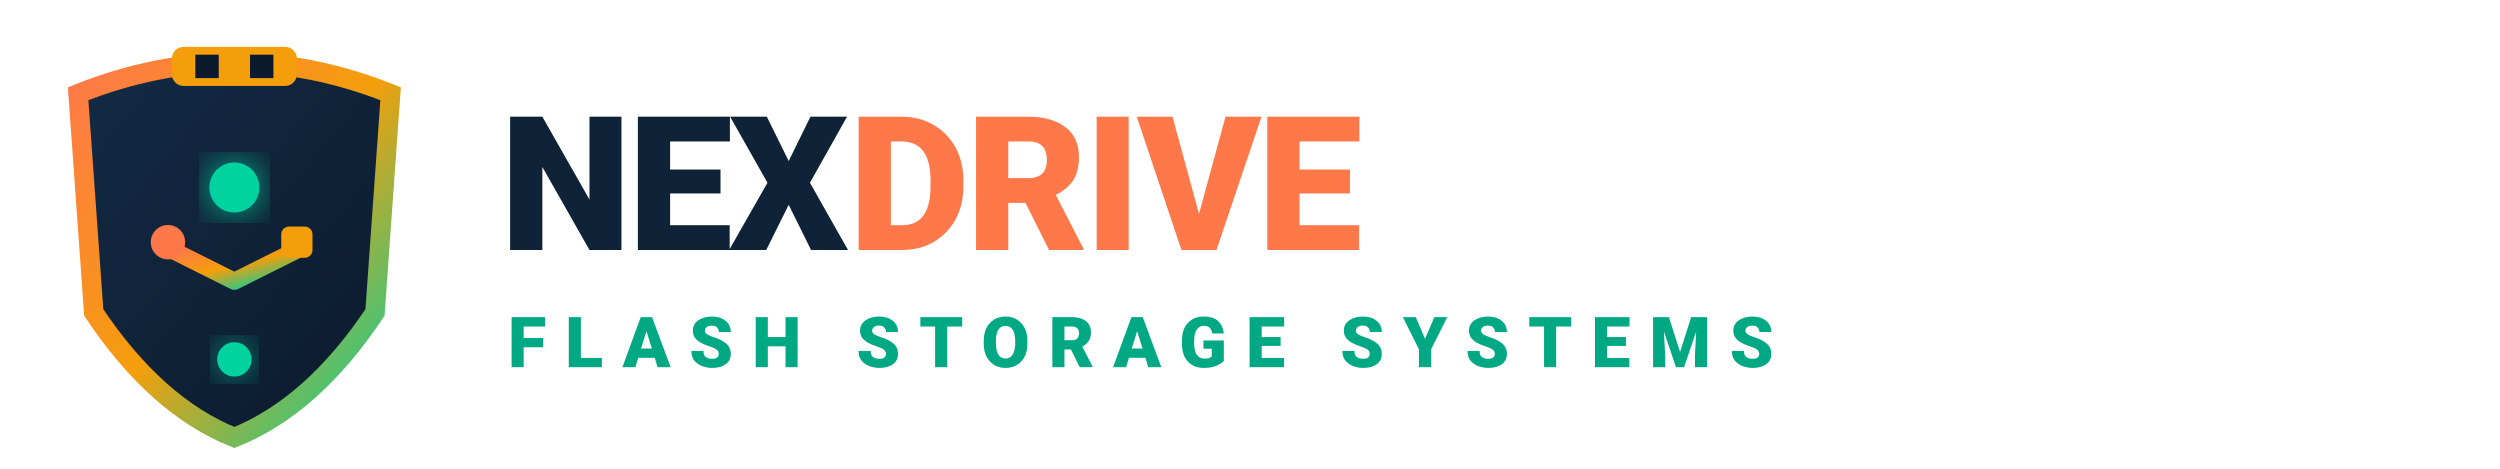
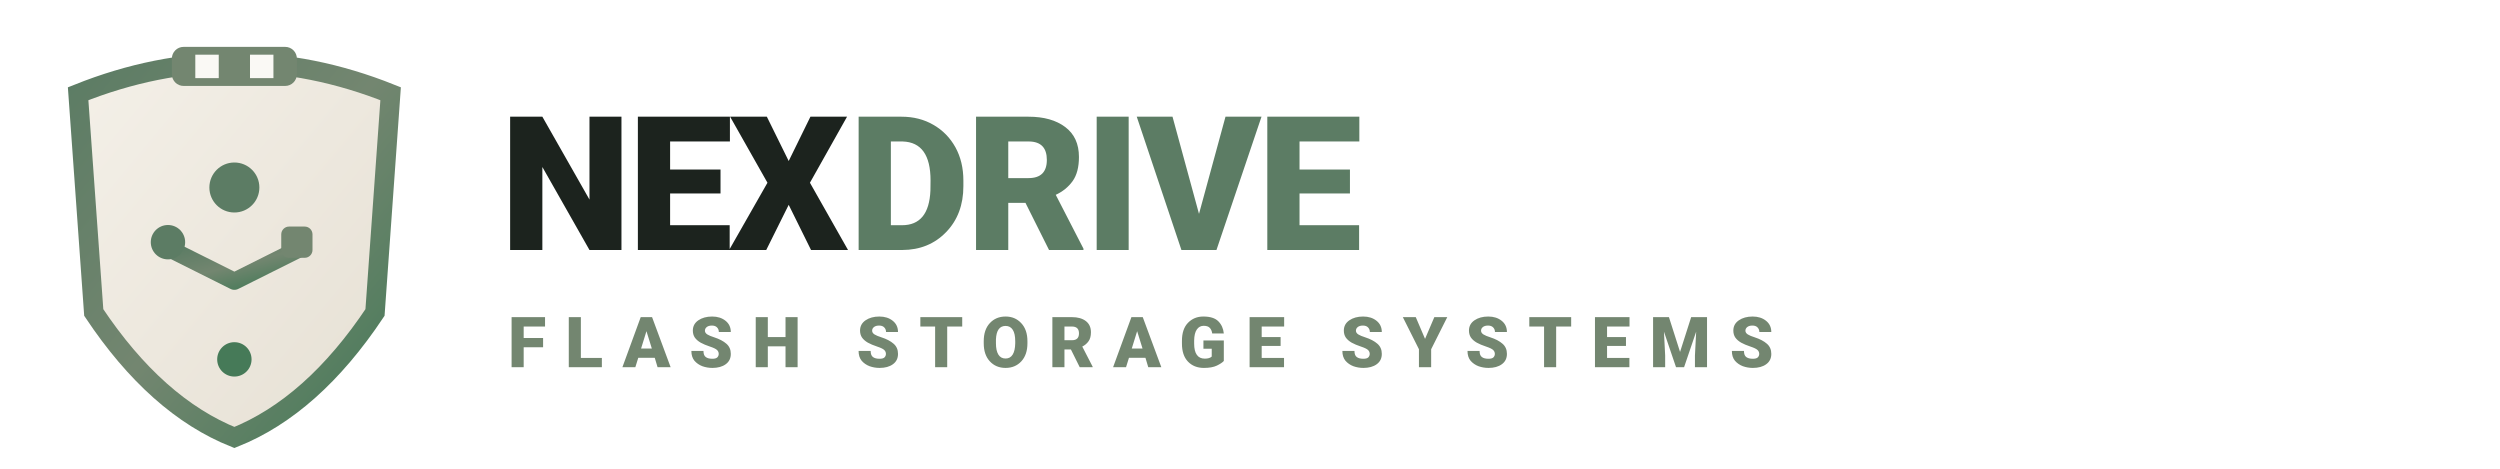
<svg xmlns="http://www.w3.org/2000/svg" viewBox="0 0 320 60" width="320" height="60" role="img" aria-label="NexDrive Flash Storage Solutions Logo">
  <defs>
    <linearGradient id="emblemGrad" x1="0%" y1="0%" x2="100%" y2="100%">
-       <stop offset="0%" stop-color="#FF7849" />
-       <stop offset="50%" stop-color="#F59E0B" />
-       <stop offset="100%" stop-color="#00D2A0" />
+       <stop offset="0%" stop-color="#5C7C64" />
+       <stop offset="50%" stop-color="#738670" />
+       <stop offset="100%" stop-color="#467A58" />
    </linearGradient>
    <linearGradient id="shieldBg" x1="0%" y1="0%" x2="100%" y2="100%">
-       <stop offset="0%" stop-color="#132B45" />
-       <stop offset="100%" stop-color="#0B1A2C" />
+       <stop offset="0%" stop-color="#F4F0E8" />
+       <stop offset="100%" stop-color="#E6E0D4" />
    </linearGradient>
-     <filter id="logoGlow" x="-20%" y="-20%" width="140%" height="140%">
-       <feGaussianBlur stdDeviation="2.5" result="blur" />
-       <feComposite in="SourceGraphic" in2="blur" operator="over" />
-     </filter>
  </defs>
  <g transform="translate(6, 6)">
    <path d="M4 6 Q14 2 24 2 Q34 2 44 6 L42 34 Q34 46 24 50 Q14 46 6 34 Z" fill="url(#shieldBg)" stroke="url(#emblemGrad)" stroke-width="2.5" />
-     <rect x="16" y="0" width="16" height="5" rx="1.5" fill="#F59E0B" />
-     <rect x="19" y="1" width="3" height="3" fill="#0B1A2C" />
-     <rect x="26" y="1" width="3" height="3" fill="#0B1A2C" />
-     <circle cx="24" cy="18" r="3.2" fill="#00D2A0" filter="url(#logoGlow)" />
+     <rect x="16" y="0" width="16" height="5" rx="1.5" fill="#738670" />
+     <rect x="19" y="1" width="3" height="3" fill="#FAF9F5" />
+     <rect x="26" y="1" width="3" height="3" fill="#FAF9F5" />
+     <circle cx="24" cy="18" r="3.2" fill="#5C7C64" />
    <path d="M24 21.5 L24 38" stroke="url(#emblemGrad)" stroke-width="2.5" stroke-linecap="round" />
    <path d="M16 26 L24 30 L32 26" fill="none" stroke="url(#emblemGrad)" stroke-width="2.2" stroke-linecap="round" stroke-linejoin="round" />
-     <circle cx="15.5" cy="25" r="2.2" fill="#FF7849" />
-     <rect x="30" y="23" width="4" height="4" rx="1" fill="#F59E0B" />
-     <circle cx="24" cy="40" r="2.2" fill="#00D2A0" filter="url(#logoGlow)" />
+     <circle cx="15.5" cy="25" r="2.2" fill="#5C7C64" />
+     <rect x="30" y="23" width="4" height="4" rx="1" fill="#738670" />
+     <circle cx="24" cy="40" r="2.2" fill="#467A58" />
  </g>
-   <text x="64" y="32" font-family="-apple-system, BlinkMacSystemFont, 'Segoe UI', Roboto, sans-serif" font-size="24" font-weight="900" fill="#0F2338" letter-spacing="-0.5">NEX<tspan fill="#FF7849">DRIVE</tspan>
+   <text x="64" y="32" font-family="-apple-system, BlinkMacSystemFont, 'Segoe UI', Roboto, sans-serif" font-size="24" font-weight="900" fill="#1C231E" letter-spacing="-0.5">NEX<tspan fill="#5C7C64">DRIVE</tspan>
  </text>
-   <text x="65" y="47" font-family="-apple-system, BlinkMacSystemFont, 'Segoe UI', Roboto, sans-serif" font-size="9" font-weight="800" fill="#00A884" letter-spacing="2.4">FLASH STORAGE SYSTEMS</text>
+   <text x="65" y="47" font-family="-apple-system, BlinkMacSystemFont, 'Segoe UI', Roboto, sans-serif" font-size="9" font-weight="800" fill="#738670" letter-spacing="2.4">FLASH STORAGE SYSTEMS</text>
</svg>
